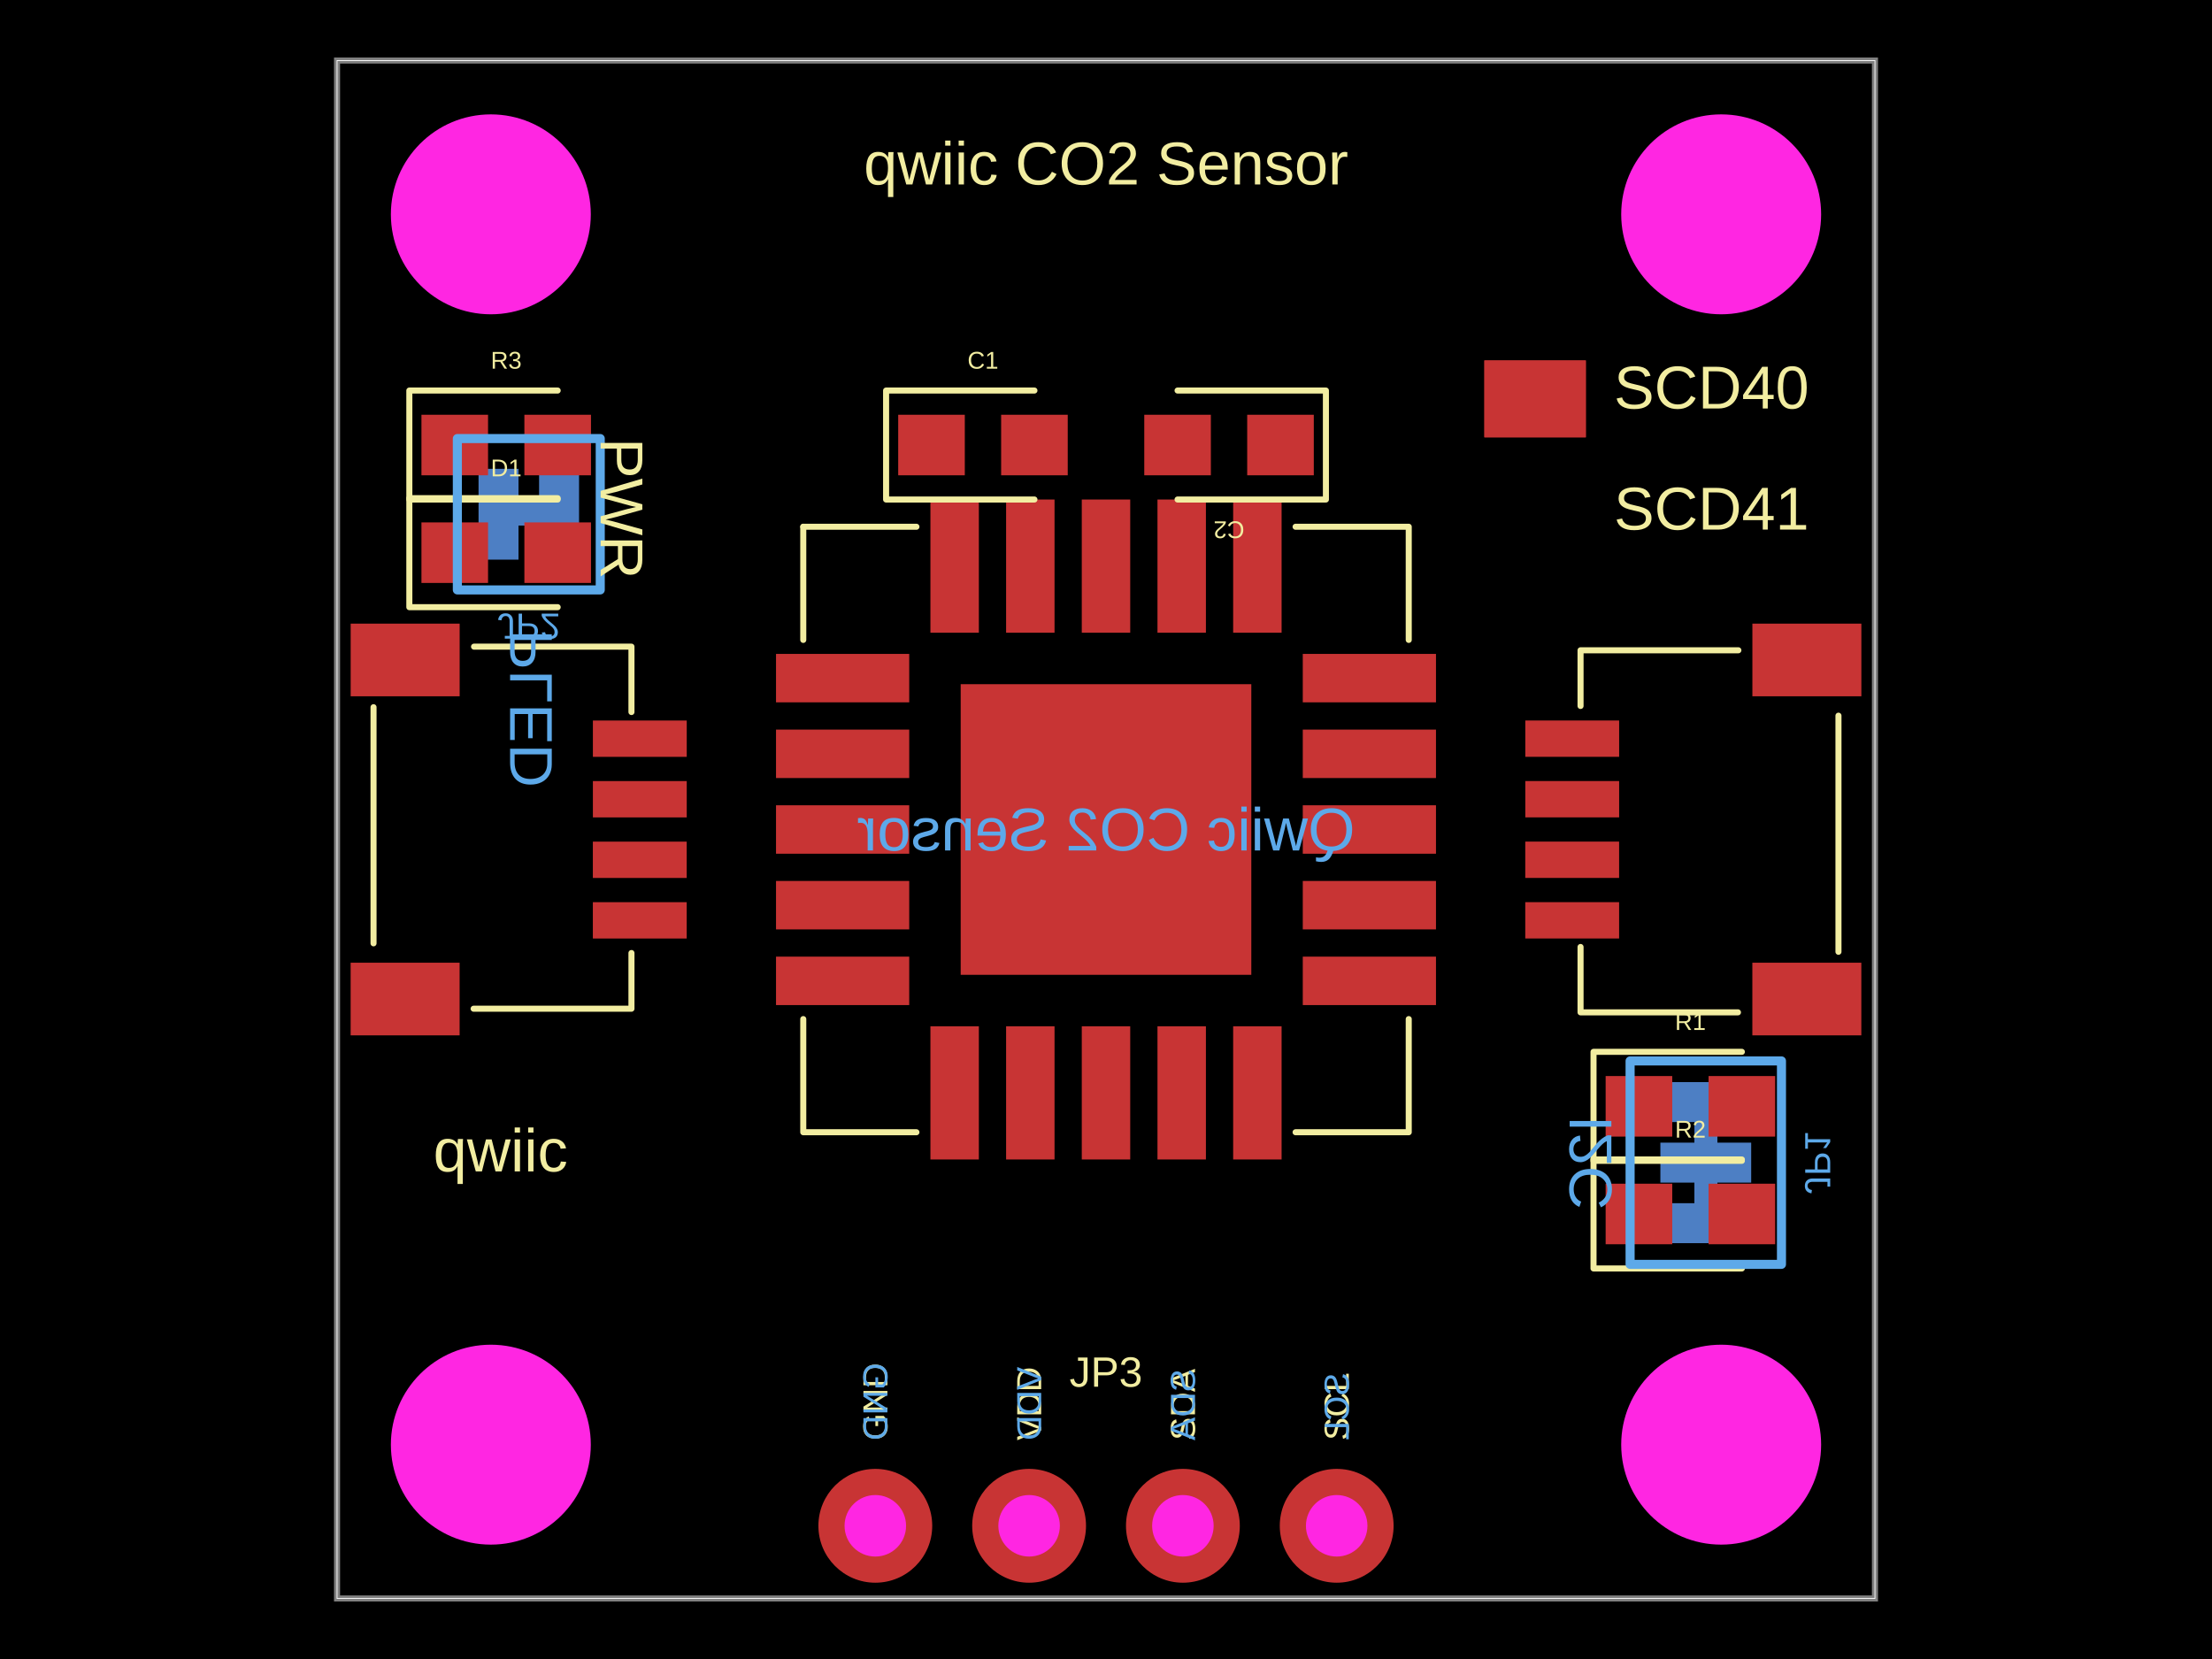
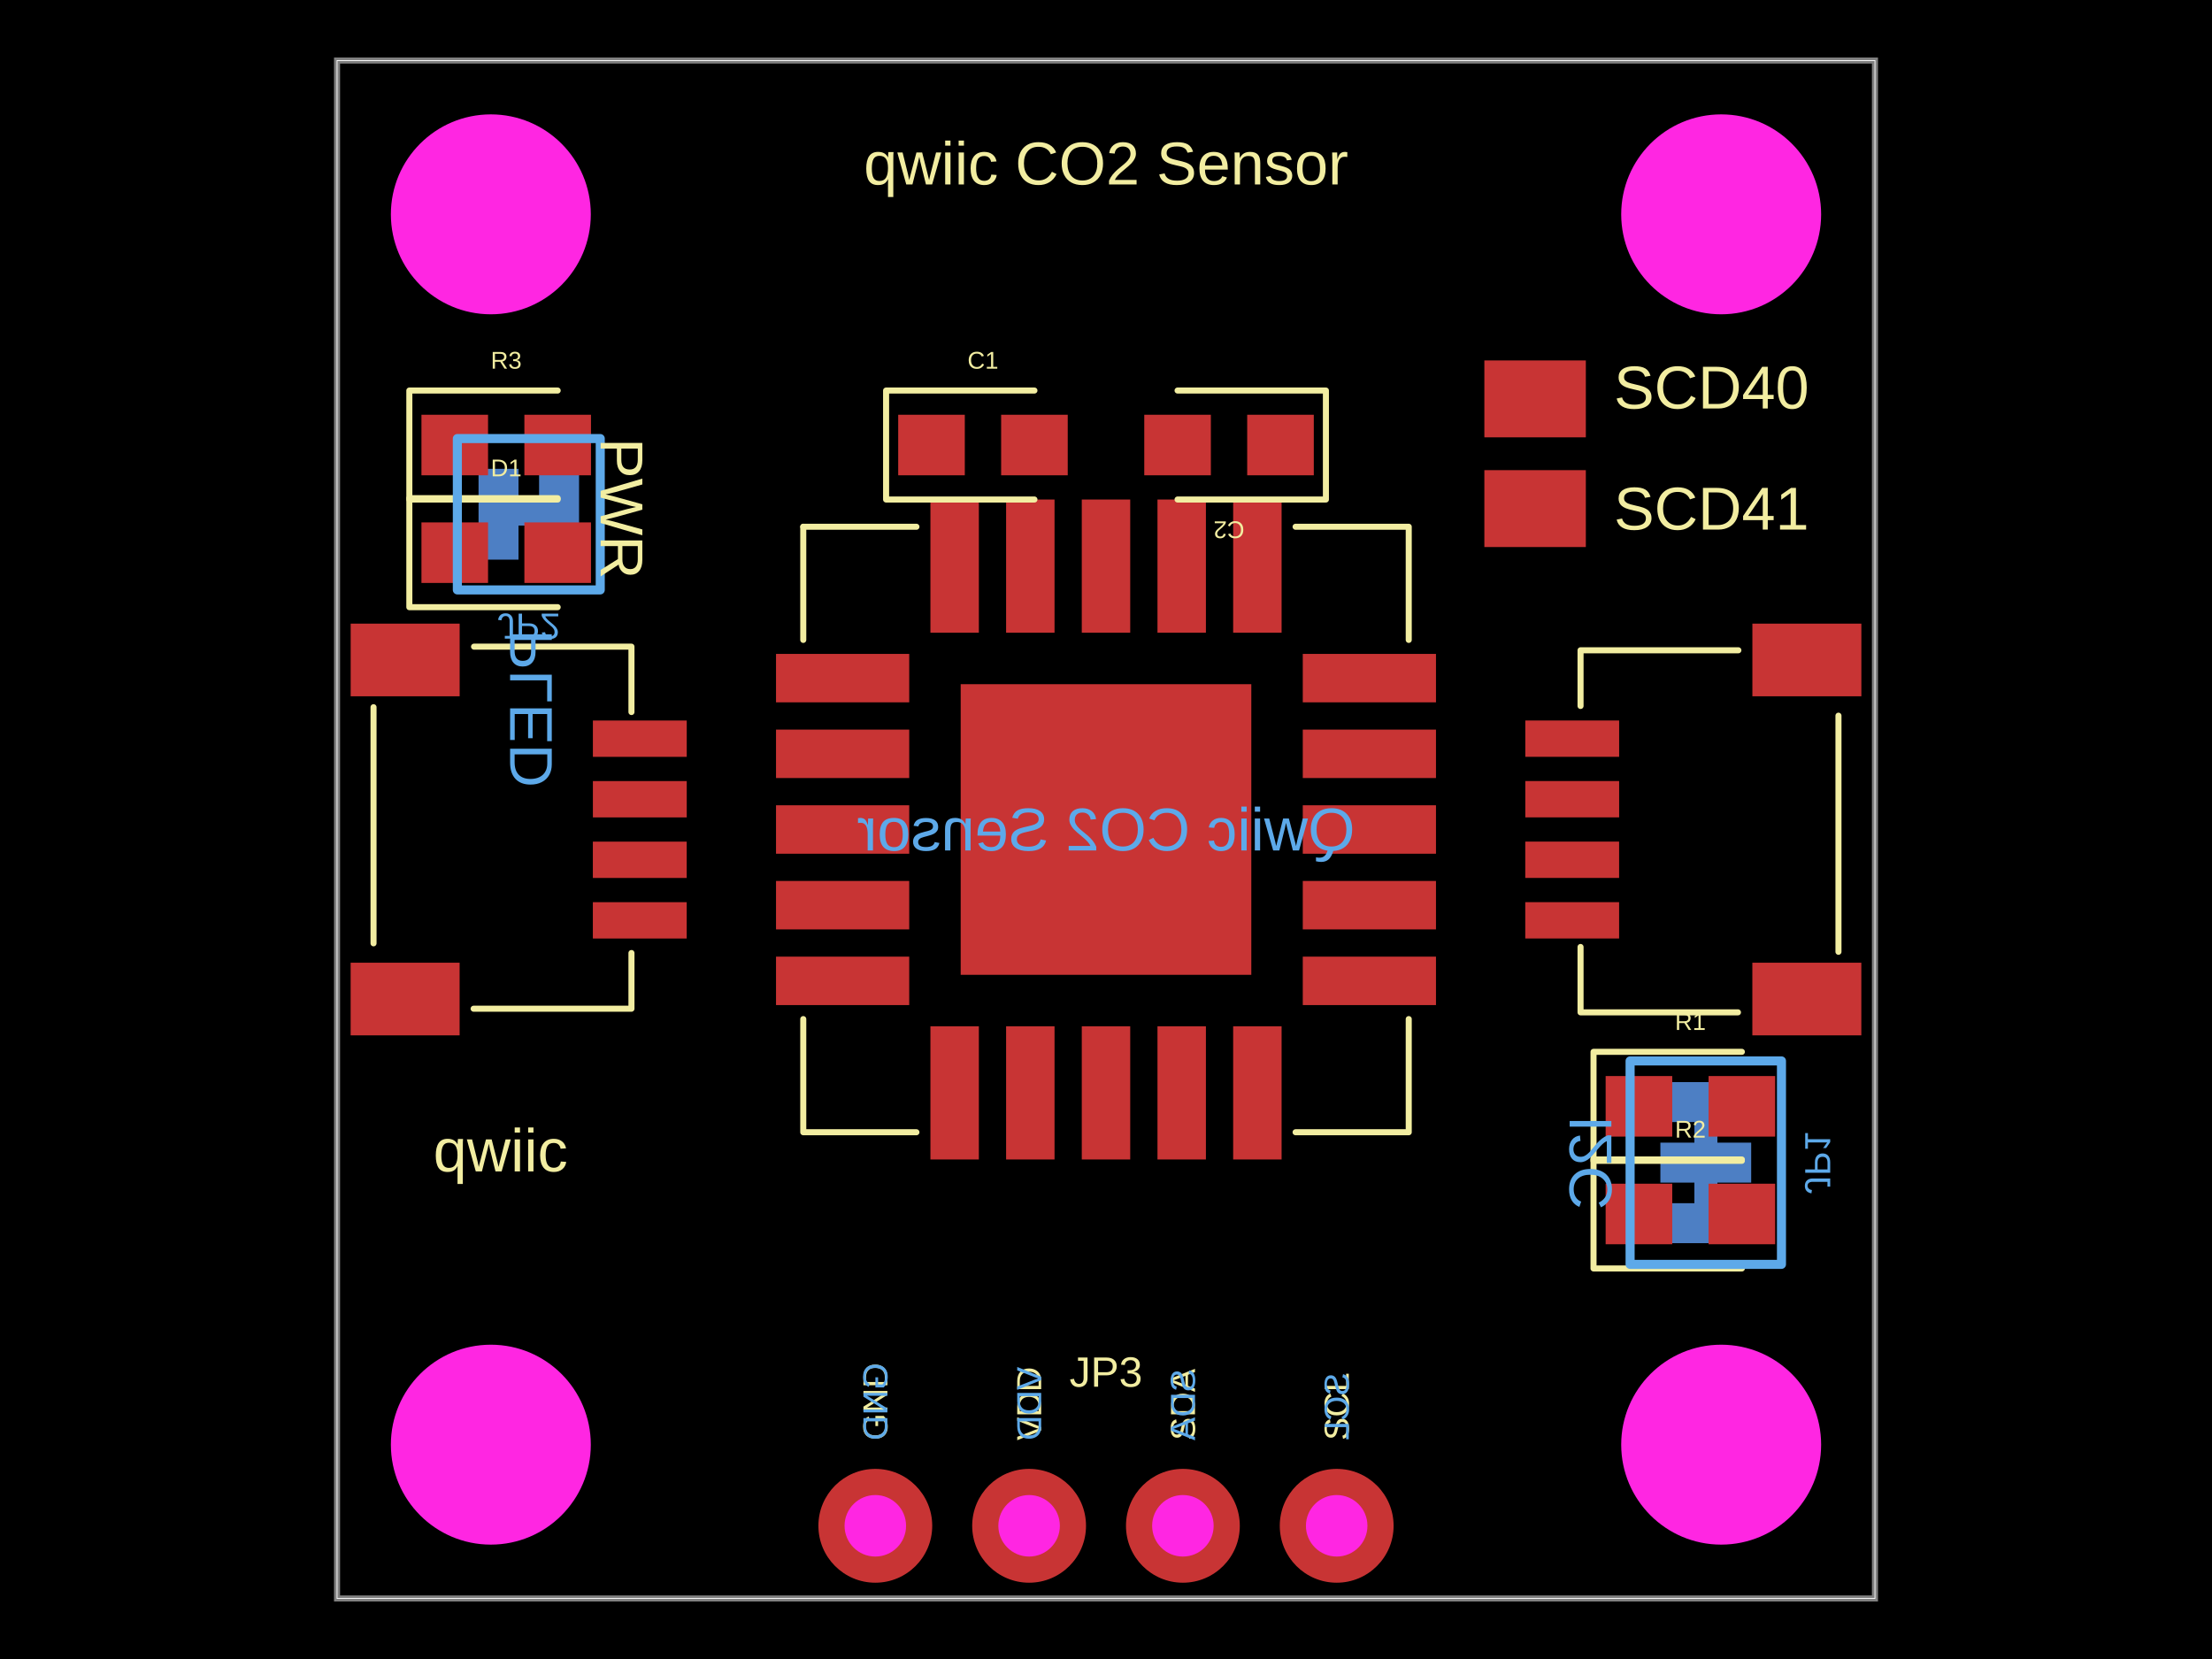
<svg xmlns="http://www.w3.org/2000/svg" width="800" height="600" data-software-used-string="@tscircuit/core@0.0.616">
  <style />
  <rect class="boundary" x="0" y="0" fill="#000" width="800" height="600" />
  <rect class="pcb-boundary" fill="none" stroke="#fff" stroke-width="0.3" x="121.898" y="21.898" width="556.204" height="556.204" />
  <path class="pcb-board" d="M 121.898 578.102 L 678.102 578.102 L 678.102 21.898 L 121.898 21.898 Z" fill="none" stroke="rgba(255, 255, 255, 0.5)" stroke-width="2.19" />
  <path class="pcb-trace" stroke="rgb(77, 127, 196)" fill="none" d="M 616.92 435.153 L 616.92 427.708" stroke-width="8.212" stroke-linecap="round" stroke-linejoin="round" shape-rendering="crispEdges" data-layer="bottom" />
  <path class="pcb-trace" stroke="rgb(77, 127, 196)" fill="none" d="M 616.92 413.255 L 616.92 405.81" stroke-width="8.212" stroke-linecap="round" stroke-linejoin="round" shape-rendering="crispEdges" data-layer="bottom" />
  <path class="pcb-trace" stroke="rgb(77, 127, 196)" fill="none" d="M 187.526 185.978 L 194.971 185.978" stroke-width="8.212" stroke-linecap="round" stroke-linejoin="round" shape-rendering="crispEdges" data-layer="bottom" />
  <rect class="pcb-pad" fill="rgb(77, 127, 196)" x="600.496" y="435.153" width="32.847" height="14.453" data-layer="bottom" />
  <rect class="pcb-pad" fill="rgb(77, 127, 196)" x="600.496" y="413.255" width="32.847" height="14.453" data-layer="bottom" />
  <rect class="pcb-pad" fill="rgb(77, 127, 196)" x="600.496" y="391.358" width="32.847" height="14.453" data-layer="bottom" />
  <rect class="pcb-pad" fill="rgb(77, 127, 196)" x="-7.226" y="-16.423" width="14.453" height="32.847" transform="translate(180.2993 185.9781) rotate(-180)" data-layer="bottom" />
  <rect class="pcb-pad" fill="rgb(77, 127, 196)" x="-7.226" y="-16.423" width="14.453" height="32.847" transform="translate(202.1971 185.9781) rotate(-180)" data-layer="bottom" />
  <rect class="pcb-pad" fill="rgb(200, 52, 52)" x="536.839" y="130.358" width="36.701" height="27.81" data-layer="top" />
-   <rect class="pcb-pad" fill="rgb(200, 52, 52)" x="536.839" y="130.358" width="36.701" height="27.81" data-layer="top" />
+   <rect class="pcb-pad" fill="rgb(200, 52, 52)" x="536.839" y="170.036" width="36.701" height="27.81" data-layer="top" />
  <rect class="pcb-pad" fill="rgb(200, 52, 52)" x="551.631" y="304.377" width="33.942" height="13.139" data-layer="top" />
  <rect class="pcb-pad" fill="rgb(200, 52, 52)" x="551.631" y="326.275" width="33.942" height="13.139" data-layer="top" />
  <rect class="pcb-pad" fill="rgb(200, 52, 52)" x="551.642" y="260.576" width="33.942" height="13.139" data-layer="top" />
  <rect class="pcb-pad" fill="rgb(200, 52, 52)" x="551.642" y="282.473" width="33.942" height="13.139" data-layer="top" />
  <rect class="pcb-pad" fill="rgb(200, 52, 52)" x="633.759" y="348.177" width="39.416" height="26.277" data-layer="top" />
  <rect class="pcb-pad" fill="rgb(200, 52, 52)" x="633.771" y="225.545" width="39.416" height="26.277" data-layer="top" />
  <rect class="pcb-pad" fill="rgb(200, 52, 52)" x="214.427" y="282.485" width="33.942" height="13.139" data-layer="top" />
  <rect class="pcb-pad" fill="rgb(200, 52, 52)" x="214.427" y="260.587" width="33.942" height="13.139" data-layer="top" />
  <rect class="pcb-pad" fill="rgb(200, 52, 52)" x="214.416" y="326.286" width="33.942" height="13.139" data-layer="top" />
  <rect class="pcb-pad" fill="rgb(200, 52, 52)" x="214.416" y="304.388" width="33.942" height="13.139" data-layer="top" />
  <rect class="pcb-pad" fill="rgb(200, 52, 52)" x="126.825" y="225.545" width="39.416" height="26.277" data-layer="top" />
  <rect class="pcb-pad" fill="rgb(200, 52, 52)" x="126.813" y="348.177" width="39.416" height="26.277" data-layer="top" />
  <rect class="pcb-pad" fill="rgb(200, 52, 52)" x="280.657" y="236.494" width="48.175" height="17.518" data-layer="top" />
  <rect class="pcb-pad" fill="rgb(200, 52, 52)" x="280.657" y="263.87" width="48.175" height="17.518" data-layer="top" />
  <rect class="pcb-pad" fill="rgb(200, 52, 52)" x="280.657" y="291.241" width="48.175" height="17.518" data-layer="top" />
  <rect class="pcb-pad" fill="rgb(200, 52, 52)" x="280.657" y="318.612" width="48.175" height="17.518" data-layer="top" />
  <rect class="pcb-pad" fill="rgb(200, 52, 52)" x="280.657" y="345.983" width="48.175" height="17.518" data-layer="top" />
  <rect class="pcb-pad" fill="rgb(200, 52, 52)" x="336.499" y="371.168" width="17.518" height="48.175" data-layer="top" />
  <rect class="pcb-pad" fill="rgb(200, 52, 52)" x="363.87" y="371.168" width="17.518" height="48.175" data-layer="top" />
  <rect class="pcb-pad" fill="rgb(200, 52, 52)" x="391.241" y="371.168" width="17.518" height="48.175" data-layer="top" />
  <rect class="pcb-pad" fill="rgb(200, 52, 52)" x="418.617" y="371.168" width="17.518" height="48.175" data-layer="top" />
  <rect class="pcb-pad" fill="rgb(200, 52, 52)" x="445.988" y="371.168" width="17.518" height="48.175" data-layer="top" />
  <rect class="pcb-pad" fill="rgb(200, 52, 52)" x="471.168" y="345.983" width="48.175" height="17.518" data-layer="top" />
  <rect class="pcb-pad" fill="rgb(200, 52, 52)" x="471.168" y="318.612" width="48.175" height="17.518" data-layer="top" />
  <rect class="pcb-pad" fill="rgb(200, 52, 52)" x="471.168" y="291.241" width="48.175" height="17.518" data-layer="top" />
  <rect class="pcb-pad" fill="rgb(200, 52, 52)" x="471.168" y="263.87" width="48.175" height="17.518" data-layer="top" />
  <rect class="pcb-pad" fill="rgb(200, 52, 52)" x="471.168" y="236.494" width="48.175" height="17.518" data-layer="top" />
  <rect class="pcb-pad" fill="rgb(200, 52, 52)" x="445.988" y="180.657" width="17.518" height="48.175" data-layer="top" />
  <rect class="pcb-pad" fill="rgb(200, 52, 52)" x="418.617" y="180.657" width="17.518" height="48.175" data-layer="top" />
  <rect class="pcb-pad" fill="rgb(200, 52, 52)" x="391.241" y="180.657" width="17.518" height="48.175" data-layer="top" />
  <rect class="pcb-pad" fill="rgb(200, 52, 52)" x="363.87" y="180.657" width="17.518" height="48.175" data-layer="top" />
  <rect class="pcb-pad" fill="rgb(200, 52, 52)" x="336.499" y="180.657" width="17.518" height="48.175" data-layer="top" />
  <rect class="pcb-pad" fill="rgb(200, 52, 52)" x="347.445" y="247.445" width="105.109" height="105.109" data-layer="top" />
  <rect class="pcb-pad" fill="rgb(200, 52, 52)" x="324.847" y="150" width="24.088" height="21.898" data-layer="top" />
  <rect class="pcb-pad" fill="rgb(200, 52, 52)" x="362.073" y="150" width="24.088" height="21.898" data-layer="top" />
  <rect class="pcb-pad" fill="rgb(200, 52, 52)" x="-12.044" y="-10.949" width="24.088" height="21.898" transform="translate(463.1095 160.9489) rotate(-180)" data-layer="top" />
  <rect class="pcb-pad" fill="rgb(200, 52, 52)" x="-12.044" y="-10.949" width="24.088" height="21.898" transform="translate(425.8832 160.9489) rotate(-180)" data-layer="top" />
  <rect class="pcb-pad" fill="rgb(200, 52, 52)" x="580.701" y="389.168" width="24.088" height="21.898" data-layer="top" />
  <rect class="pcb-pad" fill="rgb(200, 52, 52)" x="617.927" y="389.168" width="24.088" height="21.898" data-layer="top" />
  <rect class="pcb-pad" fill="rgb(200, 52, 52)" x="580.701" y="428.102" width="24.088" height="21.898" data-layer="top" />
  <rect class="pcb-pad" fill="rgb(200, 52, 52)" x="617.927" y="428.102" width="24.088" height="21.898" data-layer="top" />
  <rect class="pcb-pad" fill="rgb(200, 52, 52)" x="152.423" y="188.934" width="24.088" height="21.898" data-layer="top" />
  <rect class="pcb-pad" fill="rgb(200, 52, 52)" x="189.65" y="188.934" width="24.088" height="21.898" data-layer="top" />
  <rect class="pcb-pad" fill="rgb(200, 52, 52)" x="152.423" y="150" width="24.088" height="21.898" data-layer="top" />
  <rect class="pcb-pad" fill="rgb(200, 52, 52)" x="189.65" y="150" width="24.088" height="21.898" data-layer="top" />
  <path class="pcb-silkscreen pcb-silkscreen-top" d="M 664.908 344.233 L 664.908 258.832" fill="none" stroke="#f2eda1" stroke-width="2.19" stroke-linecap="round" stroke-linejoin="round" data-pcb-component-id="pcb_component_2" data-pcb-silkscreen-path-id="pcb_silkscreen_path_0" />
  <path class="pcb-silkscreen pcb-silkscreen-top" d="M 571.625 342.482 L 571.625 366.13 L 628.558 366.13" fill="none" stroke="#f2eda1" stroke-width="2.19" stroke-linecap="round" stroke-linejoin="round" data-pcb-component-id="pcb_component_2" data-pcb-silkscreen-path-id="pcb_silkscreen_path_1" />
  <path class="pcb-silkscreen pcb-silkscreen-top" d="M 571.625 255.328 L 571.625 235.182 L 628.707 235.182" fill="none" stroke="#f2eda1" stroke-width="2.19" stroke-linecap="round" stroke-linejoin="round" data-pcb-component-id="pcb_component_2" data-pcb-silkscreen-path-id="pcb_silkscreen_path_2" />
  <path class="pcb-silkscreen pcb-silkscreen-top" d="M 135.092 255.767 L 135.092 341.168" fill="none" stroke="#f2eda1" stroke-width="2.19" stroke-linecap="round" stroke-linejoin="round" data-pcb-component-id="pcb_component_3" data-pcb-silkscreen-path-id="pcb_silkscreen_path_3" />
  <path class="pcb-silkscreen pcb-silkscreen-top" d="M 228.375 257.518 L 228.375 233.87 L 171.442 233.87" fill="none" stroke="#f2eda1" stroke-width="2.19" stroke-linecap="round" stroke-linejoin="round" data-pcb-component-id="pcb_component_3" data-pcb-silkscreen-path-id="pcb_silkscreen_path_4" />
  <path class="pcb-silkscreen pcb-silkscreen-top" d="M 228.375 344.672 L 228.375 364.818 L 171.293 364.818" fill="none" stroke="#f2eda1" stroke-width="2.19" stroke-linecap="round" stroke-linejoin="round" data-pcb-component-id="pcb_component_3" data-pcb-silkscreen-path-id="pcb_silkscreen_path_5" />
  <path class="pcb-silkscreen pcb-silkscreen-top" d="M 290.512 231.434 L 290.512 190.51" fill="none" stroke="#f2eda1" stroke-width="2.19" stroke-linecap="round" stroke-linejoin="round" data-pcb-component-id="pcb_component_4" data-pcb-silkscreen-path-id="pcb_silkscreen_path_6" />
  <path class="pcb-silkscreen pcb-silkscreen-top" d="M 331.438 409.489 L 290.512 409.489 L 290.512 368.565" fill="none" stroke="#f2eda1" stroke-width="2.19" stroke-linecap="round" stroke-linejoin="round" data-pcb-component-id="pcb_component_4" data-pcb-silkscreen-path-id="pcb_silkscreen_path_7" />
  <path class="pcb-silkscreen pcb-silkscreen-top" d="M 509.491 368.565 L 509.491 409.489 L 468.567 409.489" fill="none" stroke="#f2eda1" stroke-width="2.19" stroke-linecap="round" stroke-linejoin="round" data-pcb-component-id="pcb_component_4" data-pcb-silkscreen-path-id="pcb_silkscreen_path_8" />
  <path class="pcb-silkscreen pcb-silkscreen-top" d="M 468.567 190.51 L 509.491 190.51 L 509.491 231.434" fill="none" stroke="#f2eda1" stroke-width="2.19" stroke-linecap="round" stroke-linejoin="round" data-pcb-component-id="pcb_component_4" data-pcb-silkscreen-path-id="pcb_silkscreen_path_9" />
  <path class="pcb-silkscreen pcb-silkscreen-top" d="M 290.512 190.51 L 331.438 190.51" fill="none" stroke="#f2eda1" stroke-width="2.19" stroke-linecap="round" stroke-linejoin="round" data-pcb-component-id="pcb_component_4" data-pcb-silkscreen-path-id="pcb_silkscreen_path_10" />
  <path class="pcb-silkscreen pcb-silkscreen-top" d="M 374.117 141.241 L 320.467 141.241 L 320.467 180.657 L 374.117 180.657" fill="none" stroke="#f2eda1" stroke-width="2.19" stroke-linecap="round" stroke-linejoin="round" data-pcb-component-id="pcb_component_5" data-pcb-silkscreen-path-id="pcb_silkscreen_path_11" />
  <path class="pcb-silkscreen pcb-silkscreen-top" d="M 425.883 180.657 L 479.533 180.657 L 479.533 141.241 L 425.883 141.241" fill="none" stroke="#f2eda1" stroke-width="2.19" stroke-linecap="round" stroke-linejoin="round" data-pcb-component-id="pcb_component_6" data-pcb-silkscreen-path-id="pcb_silkscreen_path_12" />
  <path class="pcb-silkscreen pcb-silkscreen-top" d="M 629.971 380.409 L 576.321 380.409 L 576.321 419.825 L 629.971 419.825" fill="none" stroke="#f2eda1" stroke-width="2.19" stroke-linecap="round" stroke-linejoin="round" data-pcb-component-id="pcb_component_7" data-pcb-silkscreen-path-id="pcb_silkscreen_path_13" />
  <path class="pcb-silkscreen pcb-silkscreen-top" d="M 629.971 419.343 L 576.321 419.343 L 576.321 458.759 L 629.971 458.759" fill="none" stroke="#f2eda1" stroke-width="2.19" stroke-linecap="round" stroke-linejoin="round" data-pcb-component-id="pcb_component_8" data-pcb-silkscreen-path-id="pcb_silkscreen_path_14" />
  <path class="pcb-silkscreen pcb-silkscreen-top" d="M 201.693 180.175 L 148.044 180.175 L 148.044 219.591 L 201.693 219.591" fill="none" stroke="#f2eda1" stroke-width="2.19" stroke-linecap="round" stroke-linejoin="round" data-pcb-component-id="pcb_component_9" data-pcb-silkscreen-path-id="pcb_silkscreen_path_15" />
  <path class="pcb-silkscreen pcb-silkscreen-bottom" d="M 589.547 457.27 L 589.547 383.693 L 644.292 383.693 L 644.292 457.27 L 589.547 457.27 Z" fill="none" stroke="#5da9e9" stroke-width="3.285" stroke-linecap="round" stroke-linejoin="round" data-pcb-component-id="pcb_component_10" data-pcb-silkscreen-path-id="pcb_silkscreen_path_16" />
  <path class="pcb-silkscreen pcb-silkscreen-top" d="M 201.693 141.241 L 148.044 141.241 L 148.044 180.657 L 201.693 180.657" fill="none" stroke="#f2eda1" stroke-width="2.19" stroke-linecap="round" stroke-linejoin="round" data-pcb-component-id="pcb_component_11" data-pcb-silkscreen-path-id="pcb_silkscreen_path_17" />
  <path class="pcb-silkscreen pcb-silkscreen-bottom" d="M 165.409 158.606 L 217.088 158.606 L 217.088 213.35 L 165.409 213.35 L 165.409 158.606 Z" fill="none" stroke="#5da9e9" stroke-width="3.285" stroke-linecap="round" stroke-linejoin="round" data-pcb-component-id="pcb_component_12" data-pcb-silkscreen-path-id="pcb_silkscreen_path_18" />
  <text x="0" y="0" dx="0" dy="0" fill="#f2eda1" font-family="Arial, sans-serif" font-size="21.898" text-anchor="middle" dominant-baseline="central" transform="matrix(1,0,0,1,618.9781,140.146)" class="pcb-silkscreen-text pcb-silkscreen-top" data-pcb-silkscreen-text-id="null" stroke="none">SCD40</text>
  <text x="0" y="0" dx="0" dy="0" fill="#f2eda1" font-family="Arial, sans-serif" font-size="21.898" text-anchor="middle" dominant-baseline="central" transform="matrix(1,0,0,1,618.9781,183.9416)" class="pcb-silkscreen-text pcb-silkscreen-top" data-pcb-silkscreen-text-id="null" stroke="none">SCD41</text>
  <text x="0" y="0" dx="0" dy="0" fill="#f2eda1" font-family="Arial, sans-serif" font-size="21.898" text-anchor="middle" dominant-baseline="central" transform="matrix(1,0,0,1,181.0219,416.0584)" class="pcb-silkscreen-text pcb-silkscreen-top" data-pcb-silkscreen-text-id="null" stroke="none">qwiic</text>
  <text x="0" y="0" dx="0" dy="0" fill="#f2eda1" font-family="Arial, sans-serif" font-size="21.898" text-anchor="middle" dominant-baseline="central" transform="matrix(6.123233995736766e-17,1,-1,6.123233995736766e-17,224.8175,183.9416)" class="pcb-silkscreen-text pcb-silkscreen-top" data-pcb-silkscreen-text-id="null" stroke="none">PWR</text>
  <text x="0" y="0" dx="0" dy="0" fill="#f2eda1" font-family="Arial, sans-serif" font-size="21.898" text-anchor="middle" dominant-baseline="central" transform="matrix(1,0,0,1,400,59.12409)" class="pcb-silkscreen-text pcb-silkscreen-top" data-pcb-silkscreen-text-id="null" stroke="none">qwiic CO2 Sensor</text>
  <text x="0" y="0" dx="0" dy="0" fill="#5da9e9" font-family="Arial, sans-serif" font-size="21.898" text-anchor="middle" dominant-baseline="central" transform="matrix(-1,0,0,1,400,300)" class="pcb-silkscreen-text pcb-silkscreen-bottom" data-pcb-silkscreen-text-id="null" stroke="none">Qwiic CO2 Sensor</text>
  <text x="0" y="0" dx="0" dy="0" fill="#f2eda1" font-family="Arial, sans-serif" font-size="8.759" text-anchor="middle" dominant-baseline="central" transform="matrix(1,0,0,1,355.5036,130.292)" class="pcb-silkscreen-text pcb-silkscreen-top" data-pcb-silkscreen-text-id="pcb_component_5" stroke="none">C1</text>
  <text x="0" y="0" dx="0" dy="0" fill="#f2eda1" font-family="Arial, sans-serif" font-size="8.759" text-anchor="middle" dominant-baseline="central" transform="matrix(-1,1.2246467991473532e-16,-1.2246467991473532e-16,-1,444.4964,191.6058)" class="pcb-silkscreen-text pcb-silkscreen-top" data-pcb-silkscreen-text-id="pcb_component_6" stroke="none">C2</text>
  <text x="0" y="0" dx="0" dy="0" fill="#f2eda1" font-family="Arial, sans-serif" font-size="8.759" text-anchor="middle" dominant-baseline="central" transform="matrix(1,0,0,1,611.3577,369.4599)" class="pcb-silkscreen-text pcb-silkscreen-top" data-pcb-silkscreen-text-id="pcb_component_7" stroke="none">R1</text>
  <text x="0" y="0" dx="0" dy="0" fill="#f2eda1" font-family="Arial, sans-serif" font-size="8.759" text-anchor="middle" dominant-baseline="central" transform="matrix(1,0,0,1,611.3577,408.3942)" class="pcb-silkscreen-text pcb-silkscreen-top" data-pcb-silkscreen-text-id="pcb_component_8" stroke="none">R2</text>
  <text x="0" y="0" dx="0" dy="0" fill="#5da9e9" font-family="Arial, sans-serif" font-size="21.898" text-anchor="middle" dominant-baseline="central" transform="matrix(-6.123233995736766e-17,1,1,6.123233995736766e-17,191.9708,256.2044)" class="pcb-silkscreen-text pcb-silkscreen-bottom" data-pcb-silkscreen-text-id="null" stroke="none">PLED</text>
  <text x="0" y="0" dx="0" dy="0" fill="#f2eda1" font-family="Arial, sans-serif" font-size="8.759" text-anchor="middle" dominant-baseline="central" transform="matrix(1,0,0,1,183.0803,169.2263)" class="pcb-silkscreen-text pcb-silkscreen-top" data-pcb-silkscreen-text-id="pcb_component_9" stroke="none">D1</text>
  <text x="0" y="0" dx="0" dy="0" fill="#5da9e9" font-family="Arial, sans-serif" font-size="13.139" text-anchor="middle" dominant-baseline="central" transform="matrix(-6.123233995736766e-17,-1,-1,6.123233995736766e-17,657.4307,420.4818)" class="pcb-silkscreen-text pcb-silkscreen-bottom" data-pcb-silkscreen-text-id="pcb_component_10" stroke="none">JP1</text>
  <text x="0" y="0" dx="0" dy="0" fill="#5da9e9" font-family="Arial, sans-serif" font-size="21.898" text-anchor="middle" dominant-baseline="central" transform="matrix(-6.123233995736766e-17,1,1,6.123233995736766e-17,575.1825,420.438)" class="pcb-silkscreen-text pcb-silkscreen-bottom" data-pcb-silkscreen-text-id="null" stroke="none">I2C</text>
  <text x="0" y="0" dx="0" dy="0" fill="#f2eda1" font-family="Arial, sans-serif" font-size="8.759" text-anchor="middle" dominant-baseline="central" transform="matrix(1,0,0,1,183.0803,130.292)" class="pcb-silkscreen-text pcb-silkscreen-top" data-pcb-silkscreen-text-id="pcb_component_11" stroke="none">R3</text>
  <text x="0" y="0" dx="0" dy="0" fill="#5da9e9" font-family="Arial, sans-serif" font-size="13.139" text-anchor="middle" dominant-baseline="central" transform="matrix(1,-1.2246467991473532e-16,-1.2246467991473532e-16,-1,191.2482,226.4891)" class="pcb-silkscreen-text pcb-silkscreen-bottom" data-pcb-silkscreen-text-id="pcb_component_12" stroke="none">JP2</text>
  <text x="0" y="0" dx="0" dy="0" fill="#f2eda1" font-family="Arial, sans-serif" font-size="12.613" text-anchor="start" dominant-baseline="central" transform="matrix(-1.8369701987210297e-16,-1,1,-1.8369701987210297e-16,316.5693,520.9489)" class="pcb-silkscreen-text pcb-silkscreen-top" data-pcb-silkscreen-text-id="pcb_component_13" stroke="none">GND</text>
  <text x="0" y="0" dx="0" dy="0" fill="#5da9e9" font-family="Arial, sans-serif" font-size="12.613" text-anchor="end" dominant-baseline="central" transform="matrix(1.8369701987210297e-16,1,1,-1.8369701987210297e-16,316.5693,520.9489)" class="pcb-silkscreen-text pcb-silkscreen-bottom" data-pcb-silkscreen-text-id="pcb_component_13" stroke="none">GND</text>
  <text x="0" y="0" dx="0" dy="0" fill="#f2eda1" font-family="Arial, sans-serif" font-size="12.613" text-anchor="start" dominant-baseline="central" transform="matrix(-1.8369701987210297e-16,-1,1,-1.8369701987210297e-16,372.1898,520.9489)" class="pcb-silkscreen-text pcb-silkscreen-top" data-pcb-silkscreen-text-id="pcb_component_13" stroke="none">VDD</text>
  <text x="0" y="0" dx="0" dy="0" fill="#5da9e9" font-family="Arial, sans-serif" font-size="12.613" text-anchor="end" dominant-baseline="central" transform="matrix(1.8369701987210297e-16,1,1,-1.8369701987210297e-16,372.1898,520.9489)" class="pcb-silkscreen-text pcb-silkscreen-bottom" data-pcb-silkscreen-text-id="pcb_component_13" stroke="none">VDD</text>
  <text x="0" y="0" dx="0" dy="0" fill="#f2eda1" font-family="Arial, sans-serif" font-size="12.613" text-anchor="start" dominant-baseline="central" transform="matrix(-1.8369701987210297e-16,-1,1,-1.8369701987210297e-16,427.8102,520.9489)" class="pcb-silkscreen-text pcb-silkscreen-top" data-pcb-silkscreen-text-id="pcb_component_13" stroke="none">SDA</text>
  <text x="0" y="0" dx="0" dy="0" fill="#5da9e9" font-family="Arial, sans-serif" font-size="12.613" text-anchor="end" dominant-baseline="central" transform="matrix(1.8369701987210297e-16,1,1,-1.8369701987210297e-16,427.8102,520.9489)" class="pcb-silkscreen-text pcb-silkscreen-bottom" data-pcb-silkscreen-text-id="pcb_component_13" stroke="none">SDA</text>
  <text x="0" y="0" dx="0" dy="0" fill="#f2eda1" font-family="Arial, sans-serif" font-size="12.613" text-anchor="start" dominant-baseline="central" transform="matrix(-1.8369701987210297e-16,-1,1,-1.8369701987210297e-16,483.4307,520.9489)" class="pcb-silkscreen-text pcb-silkscreen-top" data-pcb-silkscreen-text-id="pcb_component_13" stroke="none">SCL</text>
  <text x="0" y="0" dx="0" dy="0" fill="#5da9e9" font-family="Arial, sans-serif" font-size="12.613" text-anchor="end" dominant-baseline="central" transform="matrix(1.8369701987210297e-16,1,1,-1.8369701987210297e-16,483.4307,520.9489)" class="pcb-silkscreen-text pcb-silkscreen-bottom" data-pcb-silkscreen-text-id="pcb_component_13" stroke="none">SCL</text>
  <text x="0" y="0" dx="0" dy="0" fill="#f2eda1" font-family="Arial, sans-serif" font-size="15.328" text-anchor="middle" dominant-baseline="central" transform="matrix(1,0,0,1,400,496.2044)" class="pcb-silkscreen-text pcb-silkscreen-top" data-pcb-silkscreen-text-id="pcb_component_13" stroke="none">JP3</text>
  <g>
    <circle class="pcb-hole-outer" fill="rgb(200, 52, 52)" cx="316.569" cy="551.825" r="20.584" />
    <circle class="pcb-hole-inner" fill="#FF26E2" cx="316.569" cy="551.825" r="11.124" />
  </g>
  <g>
    <circle class="pcb-hole-outer" fill="rgb(200, 52, 52)" cx="372.19" cy="551.825" r="20.584" />
    <circle class="pcb-hole-inner" fill="#FF26E2" cx="372.19" cy="551.825" r="11.124" />
  </g>
  <g>
    <circle class="pcb-hole-outer" fill="rgb(200, 52, 52)" cx="427.81" cy="551.825" r="20.584" />
    <circle class="pcb-hole-inner" fill="#FF26E2" cx="427.81" cy="551.825" r="11.124" />
  </g>
  <g>
    <circle class="pcb-hole-outer" fill="rgb(200, 52, 52)" cx="483.431" cy="551.825" r="20.584" />
    <circle class="pcb-hole-inner" fill="#FF26E2" cx="483.431" cy="551.825" r="11.124" />
  </g>
  <circle class="pcb-hole" cx="177.518" cy="522.482" r="36.153" fill="#FF26E2" />
  <circle class="pcb-hole" cx="622.482" cy="522.482" r="36.153" fill="#FF26E2" />
  <circle class="pcb-hole" cx="177.518" cy="77.518" r="36.153" fill="#FF26E2" />
  <circle class="pcb-hole" cx="622.482" cy="77.518" r="36.153" fill="#FF26E2" />
</svg>
